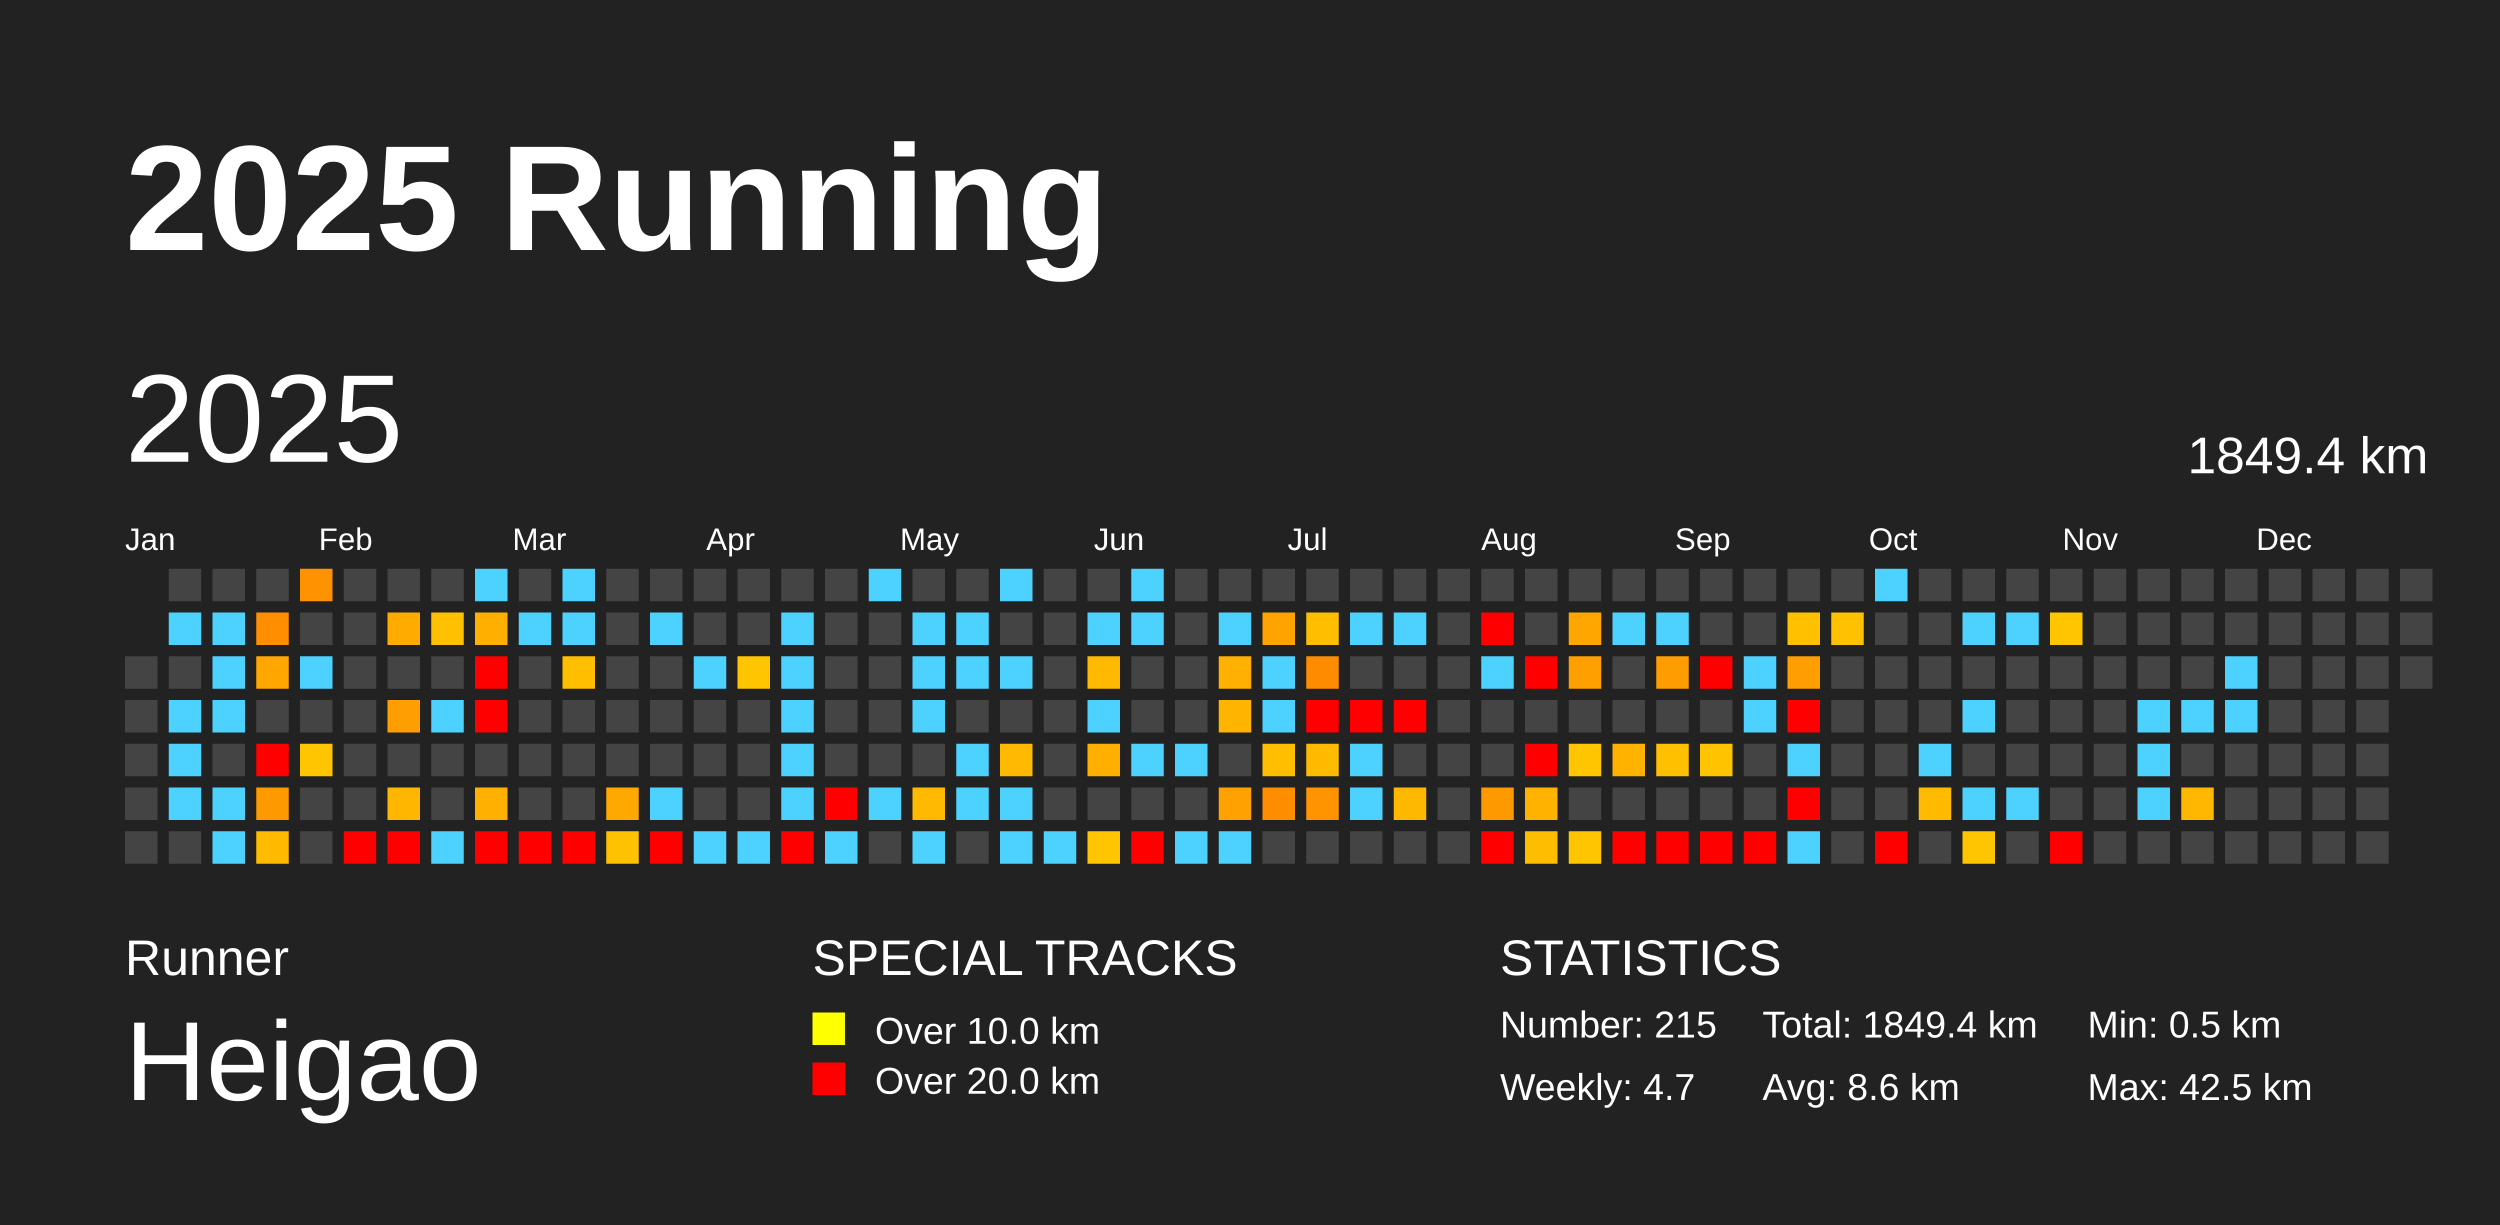
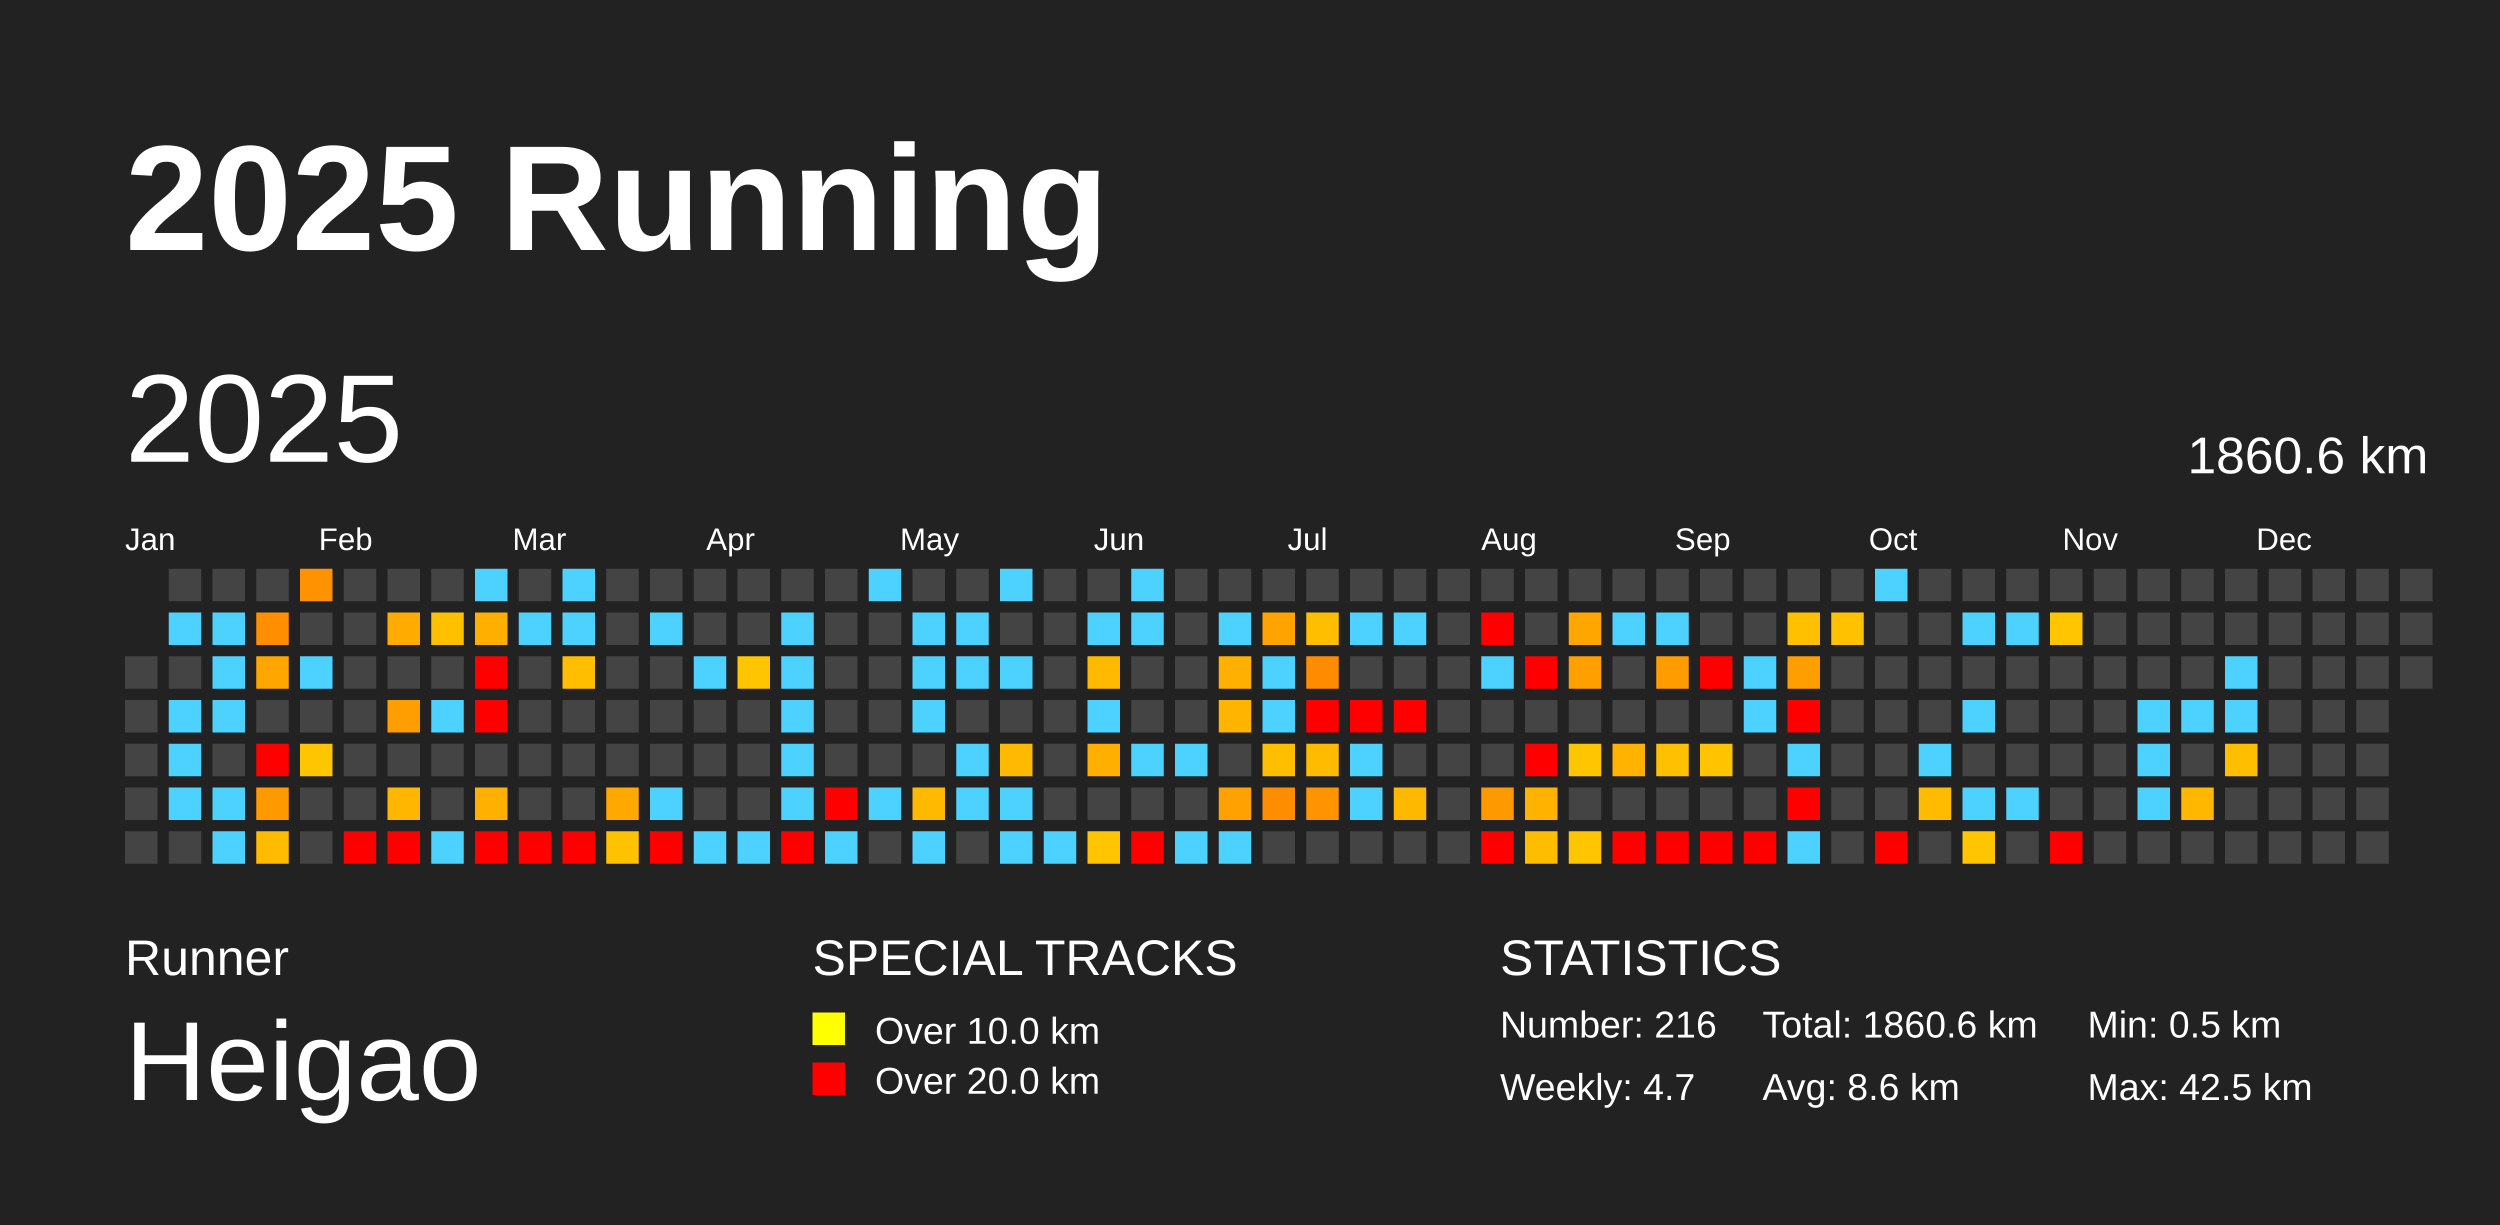
<svg xmlns="http://www.w3.org/2000/svg" baseProfile="full" height="98mm" version="1.1" viewBox="0,0,200,98" width="200mm">
  <defs />
  <rect fill="#222222" height="98" width="200" x="0" y="0" />
  <text fill="#FFFFFF" style="font-size:12px; font-family:Arial; font-weight:bold;" x="10" y="20">2025 Running</text>
  <text fill="#FFFFFF" style="font-size:4px; font-family:Arial" x="10" y="78">Runner</text>
  <text fill="#FFFFFF" style="font-size:9px; font-family:Arial" x="10" y="88">Heigao</text>
  <text fill="#FFFFFF" style="font-size:4px; font-family:Arial" x="65" y="78">SPECIAL TRACKS</text>
  <rect fill="yellow" height="2.6" width="2.6" x="65" y="81" />
  <text fill="#FFFFFF" style="font-size:3px; font-family:Arial" x="70" y="83.5">Over 10.0 km</text>
  <rect fill="red" height="2.6" width="2.6" x="65" y="85" />
  <text fill="#FFFFFF" style="font-size:3px; font-family:Arial" x="70" y="87.5">Over 20.0 km</text>
  <text fill="#FFFFFF" style="font-size:4px; font-family:Arial" x="120" y="78">STATISTICS</text>
-   <text fill="#FFFFFF" style="font-size:3px; font-family:Arial" x="120" y="83">Number: 215</text>
+   <text fill="#FFFFFF" style="font-size:3px; font-family:Arial" x="120" y="83">Number: 216</text>
  <text fill="#FFFFFF" style="font-size:3px; font-family:Arial" x="120" y="88">Weekly: 4.7</text>
-   <text fill="#FFFFFF" style="font-size:3px; font-family:Arial" x="141" y="83">Total: 1849.4 km</text>
+   <text fill="#FFFFFF" style="font-size:3px; font-family:Arial" x="141" y="83">Total: 1860.6 km</text>
  <text fill="#FFFFFF" style="font-size:3px; font-family:Arial" x="141" y="88">Avg: 8.6 km</text>
  <text fill="#FFFFFF" style="font-size:3px; font-family:Arial" x="167" y="83">Min: 0.5 km</text>
  <text fill="#FFFFFF" style="font-size:3px; font-family:Arial" x="167" y="88">Max: 42.5 km</text>
  <text dominant-baseline="hanging" fill="#FFFFFF" style="font-size:10.0px; font-family:Arial;" x="10" y="30">2025</text>
-   <text dominant-baseline="hanging" fill="#FFFFFF" style="font-size:4.125px; font-family:Arial;" x="175" y="35">1849.4 km</text>
+   <text dominant-baseline="hanging" fill="#FFFFFF" style="font-size:4.125px; font-family:Arial;" x="175" y="35">1860.6 km</text>
  <text fill="#FFFFFF" style="font-size:2.5px; font-family:Arial" x="10.0" y="44">Jan</text>
  <text fill="#FFFFFF" style="font-size:2.5px; font-family:Arial" x="25.5" y="44">Feb</text>
  <text fill="#FFFFFF" style="font-size:2.5px; font-family:Arial" x="41.0" y="44">Mar</text>
  <text fill="#FFFFFF" style="font-size:2.5px; font-family:Arial" x="56.5" y="44">Apr</text>
  <text fill="#FFFFFF" style="font-size:2.5px; font-family:Arial" x="72.0" y="44">May</text>
  <text fill="#FFFFFF" style="font-size:2.5px; font-family:Arial" x="87.5" y="44">Jun</text>
  <text fill="#FFFFFF" style="font-size:2.5px; font-family:Arial" x="103.0" y="44">Jul</text>
  <text fill="#FFFFFF" style="font-size:2.5px; font-family:Arial" x="118.5" y="44">Aug</text>
  <text fill="#FFFFFF" style="font-size:2.5px; font-family:Arial" x="134.0" y="44">Sep</text>
  <text fill="#FFFFFF" style="font-size:2.5px; font-family:Arial" x="149.5" y="44">Oct</text>
  <text fill="#FFFFFF" style="font-size:2.5px; font-family:Arial" x="165.0" y="44">Nov</text>
  <text fill="#FFFFFF" style="font-size:2.5px; font-family:Arial" x="180.5" y="44">Dec</text>
  <rect fill="#444444" height="2.6" width="2.6" x="10.0" y="52.5" />
  <rect fill="#444444" height="2.6" width="2.6" x="10.0" y="56.0" />
  <rect fill="#444444" height="2.6" width="2.6" x="10.0" y="59.5" />
  <rect fill="#444444" height="2.6" width="2.6" x="10.0" y="63.0" />
  <rect fill="#444444" height="2.6" width="2.6" x="10.0" y="66.5" />
  <rect fill="#444444" height="2.6" width="2.6" x="13.5" y="45.5" />
  <rect fill="#4dd2ff" height="2.6" width="2.6" x="13.5" y="49.0" />
  <rect fill="#444444" height="2.6" width="2.6" x="13.5" y="52.5" />
  <rect fill="#4dd2ff" height="2.6" width="2.6" x="13.5" y="56.0" />
  <rect fill="#4dd2ff" height="2.6" width="2.6" x="13.5" y="59.5" />
  <rect fill="#4dd2ff" height="2.6" width="2.6" x="13.5" y="63.0" />
  <rect fill="#444444" height="2.6" width="2.6" x="13.5" y="66.5" />
  <rect fill="#444444" height="2.6" width="2.6" x="17.0" y="45.5" />
  <rect fill="#4dd2ff" height="2.6" width="2.6" x="17.0" y="49.0" />
  <rect fill="#4dd2ff" height="2.6" width="2.6" x="17.0" y="52.5" />
  <rect fill="#4dd2ff" height="2.6" width="2.6" x="17.0" y="56.0" />
  <rect fill="#444444" height="2.6" width="2.6" x="17.0" y="59.5" />
  <rect fill="#4dd2ff" height="2.6" width="2.6" x="17.0" y="63.0" />
  <rect fill="#4dd2ff" height="2.6" width="2.6" x="17.0" y="66.5" />
  <rect fill="#444444" height="2.6" width="2.6" x="20.5" y="45.5" />
  <rect fill="#ff8e00" height="2.6" width="2.6" x="20.5" y="49.0" />
  <rect fill="#ffa600" height="2.6" width="2.6" x="20.5" y="52.5" />
  <rect fill="#444444" height="2.6" width="2.6" x="20.5" y="56.0" />
  <rect fill="red" height="2.6" width="2.6" x="20.5" y="59.5" />
  <rect fill="#ff9900" height="2.6" width="2.6" x="20.5" y="63.0" />
  <rect fill="#ffbb00" height="2.6" width="2.6" x="20.5" y="66.5" />
  <rect fill="#ff9200" height="2.6" width="2.6" x="24.0" y="45.5" />
  <rect fill="#444444" height="2.6" width="2.6" x="24.0" y="49.0" />
  <rect fill="#4dd2ff" height="2.6" width="2.6" x="24.0" y="52.5" />
  <rect fill="#444444" height="2.6" width="2.6" x="24.0" y="56.0" />
  <rect fill="#ffc500" height="2.6" width="2.6" x="24.0" y="59.5" />
  <rect fill="#444444" height="2.6" width="2.6" x="24.0" y="63.0" />
  <rect fill="#444444" height="2.6" width="2.6" x="24.0" y="66.5" />
  <rect fill="#444444" height="2.6" width="2.6" x="27.5" y="45.5" />
  <rect fill="#444444" height="2.6" width="2.6" x="27.5" y="49.0" />
  <rect fill="#444444" height="2.6" width="2.6" x="27.5" y="52.5" />
  <rect fill="#444444" height="2.6" width="2.6" x="27.5" y="56.0" />
  <rect fill="#444444" height="2.6" width="2.6" x="27.5" y="59.5" />
  <rect fill="#444444" height="2.6" width="2.6" x="27.5" y="63.0" />
  <rect fill="red" height="2.6" width="2.6" x="27.5" y="66.5" />
  <rect fill="#444444" height="2.6" width="2.6" x="31.0" y="45.5" />
  <rect fill="#ffab00" height="2.6" width="2.6" x="31.0" y="49.0" />
  <rect fill="#444444" height="2.6" width="2.6" x="31.0" y="52.5" />
  <rect fill="#ff9e00" height="2.6" width="2.6" x="31.0" y="56.0" />
  <rect fill="#444444" height="2.6" width="2.6" x="31.0" y="59.5" />
  <rect fill="#ffb600" height="2.6" width="2.6" x="31.0" y="63.0" />
  <rect fill="red" height="2.6" width="2.6" x="31.0" y="66.5" />
  <rect fill="#444444" height="2.6" width="2.6" x="34.5" y="45.5" />
  <rect fill="#ffc000" height="2.6" width="2.6" x="34.5" y="49.0" />
  <rect fill="#444444" height="2.6" width="2.6" x="34.5" y="52.5" />
  <rect fill="#4dd2ff" height="2.6" width="2.6" x="34.5" y="56.0" />
  <rect fill="#444444" height="2.6" width="2.6" x="34.5" y="59.5" />
  <rect fill="#444444" height="2.6" width="2.6" x="34.5" y="63.0" />
  <rect fill="#4dd2ff" height="2.6" width="2.6" x="34.5" y="66.5" />
  <rect fill="#4dd2ff" height="2.6" width="2.6" x="38.0" y="45.5" />
  <rect fill="#ffaf00" height="2.6" width="2.6" x="38.0" y="49.0" />
  <rect fill="red" height="2.6" width="2.6" x="38.0" y="52.5" />
  <rect fill="red" height="2.6" width="2.6" x="38.0" y="56.0" />
  <rect fill="#444444" height="2.6" width="2.6" x="38.0" y="59.5" />
  <rect fill="#ffb000" height="2.6" width="2.6" x="38.0" y="63.0" />
  <rect fill="red" height="2.6" width="2.6" x="38.0" y="66.5" />
  <rect fill="#444444" height="2.6" width="2.6" x="41.5" y="45.5" />
  <rect fill="#4dd2ff" height="2.6" width="2.6" x="41.5" y="49.0" />
  <rect fill="#444444" height="2.6" width="2.6" x="41.5" y="52.5" />
  <rect fill="#444444" height="2.6" width="2.6" x="41.5" y="56.0" />
  <rect fill="#444444" height="2.6" width="2.6" x="41.5" y="59.5" />
  <rect fill="#444444" height="2.6" width="2.6" x="41.5" y="63.0" />
  <rect fill="red" height="2.6" width="2.6" x="41.5" y="66.5" />
  <rect fill="#4dd2ff" height="2.6" width="2.6" x="45.0" y="45.5" />
  <rect fill="#4dd2ff" height="2.6" width="2.6" x="45.0" y="49.0" />
  <rect fill="#ffbf00" height="2.6" width="2.6" x="45.0" y="52.5" />
  <rect fill="#444444" height="2.6" width="2.6" x="45.0" y="56.0" />
  <rect fill="#444444" height="2.6" width="2.6" x="45.0" y="59.5" />
  <rect fill="#444444" height="2.6" width="2.6" x="45.0" y="63.0" />
  <rect fill="red" height="2.6" width="2.6" x="45.0" y="66.5" />
  <rect fill="#444444" height="2.6" width="2.6" x="48.5" y="45.5" />
  <rect fill="#444444" height="2.6" width="2.6" x="48.5" y="49.0" />
  <rect fill="#444444" height="2.6" width="2.6" x="48.5" y="52.5" />
  <rect fill="#444444" height="2.6" width="2.6" x="48.5" y="56.0" />
  <rect fill="#444444" height="2.6" width="2.6" x="48.5" y="59.5" />
  <rect fill="#ffa800" height="2.6" width="2.6" x="48.5" y="63.0" />
  <rect fill="#ffc200" height="2.6" width="2.6" x="48.5" y="66.5" />
  <rect fill="#444444" height="2.6" width="2.6" x="52.0" y="45.5" />
  <rect fill="#4dd2ff" height="2.6" width="2.6" x="52.0" y="49.0" />
  <rect fill="#444444" height="2.6" width="2.6" x="52.0" y="52.5" />
  <rect fill="#444444" height="2.6" width="2.6" x="52.0" y="56.0" />
  <rect fill="#444444" height="2.6" width="2.6" x="52.0" y="59.5" />
  <rect fill="#4dd2ff" height="2.6" width="2.6" x="52.0" y="63.0" />
  <rect fill="red" height="2.6" width="2.6" x="52.0" y="66.5" />
  <rect fill="#444444" height="2.6" width="2.6" x="55.5" y="45.5" />
  <rect fill="#444444" height="2.6" width="2.6" x="55.5" y="49.0" />
  <rect fill="#4dd2ff" height="2.6" width="2.6" x="55.5" y="52.5" />
  <rect fill="#444444" height="2.6" width="2.6" x="55.5" y="56.0" />
  <rect fill="#444444" height="2.6" width="2.6" x="55.5" y="59.5" />
  <rect fill="#444444" height="2.6" width="2.6" x="55.5" y="63.0" />
  <rect fill="#4dd2ff" height="2.6" width="2.6" x="55.5" y="66.5" />
  <rect fill="#444444" height="2.6" width="2.6" x="59.0" y="45.5" />
  <rect fill="#444444" height="2.6" width="2.6" x="59.0" y="49.0" />
  <rect fill="#ffc500" height="2.6" width="2.6" x="59.0" y="52.5" />
  <rect fill="#444444" height="2.6" width="2.6" x="59.0" y="56.0" />
  <rect fill="#444444" height="2.6" width="2.6" x="59.0" y="59.5" />
  <rect fill="#444444" height="2.6" width="2.6" x="59.0" y="63.0" />
  <rect fill="#4dd2ff" height="2.6" width="2.6" x="59.0" y="66.5" />
  <rect fill="#444444" height="2.6" width="2.6" x="62.5" y="45.5" />
  <rect fill="#4dd2ff" height="2.6" width="2.6" x="62.5" y="49.0" />
  <rect fill="#4dd2ff" height="2.6" width="2.6" x="62.5" y="52.5" />
  <rect fill="#4dd2ff" height="2.6" width="2.6" x="62.5" y="56.0" />
  <rect fill="#4dd2ff" height="2.6" width="2.6" x="62.5" y="59.5" />
  <rect fill="#4dd2ff" height="2.6" width="2.6" x="62.5" y="63.0" />
  <rect fill="red" height="2.6" width="2.6" x="62.5" y="66.5" />
  <rect fill="#444444" height="2.6" width="2.6" x="66.0" y="45.5" />
  <rect fill="#444444" height="2.6" width="2.6" x="66.0" y="49.0" />
  <rect fill="#444444" height="2.6" width="2.6" x="66.0" y="52.5" />
  <rect fill="#444444" height="2.6" width="2.6" x="66.0" y="56.0" />
  <rect fill="#444444" height="2.6" width="2.6" x="66.0" y="59.5" />
  <rect fill="red" height="2.6" width="2.6" x="66.0" y="63.0" />
  <rect fill="#4dd2ff" height="2.6" width="2.6" x="66.0" y="66.5" />
  <rect fill="#4dd2ff" height="2.6" width="2.6" x="69.5" y="45.5" />
  <rect fill="#444444" height="2.6" width="2.6" x="69.5" y="49.0" />
  <rect fill="#444444" height="2.6" width="2.6" x="69.5" y="52.5" />
  <rect fill="#444444" height="2.6" width="2.6" x="69.5" y="56.0" />
  <rect fill="#444444" height="2.6" width="2.6" x="69.5" y="59.5" />
  <rect fill="#4dd2ff" height="2.6" width="2.6" x="69.5" y="63.0" />
  <rect fill="#444444" height="2.6" width="2.6" x="69.5" y="66.5" />
  <rect fill="#444444" height="2.6" width="2.6" x="73.0" y="45.5" />
  <rect fill="#4dd2ff" height="2.6" width="2.6" x="73.0" y="49.0" />
  <rect fill="#4dd2ff" height="2.6" width="2.6" x="73.0" y="52.5" />
  <rect fill="#4dd2ff" height="2.6" width="2.6" x="73.0" y="56.0" />
  <rect fill="#444444" height="2.6" width="2.6" x="73.0" y="59.5" />
  <rect fill="#ffba00" height="2.6" width="2.6" x="73.0" y="63.0" />
  <rect fill="#4dd2ff" height="2.6" width="2.6" x="73.0" y="66.5" />
  <rect fill="#444444" height="2.6" width="2.6" x="76.5" y="45.5" />
  <rect fill="#4dd2ff" height="2.6" width="2.6" x="76.5" y="49.0" />
  <rect fill="#4dd2ff" height="2.6" width="2.6" x="76.5" y="52.5" />
  <rect fill="#444444" height="2.6" width="2.6" x="76.5" y="56.0" />
  <rect fill="#4dd2ff" height="2.6" width="2.6" x="76.5" y="59.5" />
  <rect fill="#4dd2ff" height="2.6" width="2.6" x="76.5" y="63.0" />
  <rect fill="#444444" height="2.6" width="2.6" x="76.5" y="66.5" />
  <rect fill="#4dd2ff" height="2.6" width="2.6" x="80.0" y="45.5" />
  <rect fill="#444444" height="2.6" width="2.6" x="80.0" y="49.0" />
  <rect fill="#4dd2ff" height="2.6" width="2.6" x="80.0" y="52.5" />
  <rect fill="#444444" height="2.6" width="2.6" x="80.0" y="56.0" />
  <rect fill="#ffba00" height="2.6" width="2.6" x="80.0" y="59.5" />
  <rect fill="#4dd2ff" height="2.6" width="2.6" x="80.0" y="63.0" />
  <rect fill="#4dd2ff" height="2.6" width="2.6" x="80.0" y="66.5" />
  <rect fill="#444444" height="2.6" width="2.6" x="83.5" y="45.5" />
  <rect fill="#444444" height="2.6" width="2.6" x="83.5" y="49.0" />
  <rect fill="#444444" height="2.6" width="2.6" x="83.5" y="52.5" />
  <rect fill="#444444" height="2.6" width="2.6" x="83.5" y="56.0" />
  <rect fill="#444444" height="2.6" width="2.6" x="83.5" y="59.5" />
  <rect fill="#444444" height="2.6" width="2.6" x="83.5" y="63.0" />
  <rect fill="#4dd2ff" height="2.6" width="2.6" x="83.5" y="66.5" />
  <rect fill="#444444" height="2.6" width="2.6" x="87.0" y="45.5" />
  <rect fill="#4dd2ff" height="2.6" width="2.6" x="87.0" y="49.0" />
  <rect fill="#ffba00" height="2.6" width="2.6" x="87.0" y="52.5" />
  <rect fill="#4dd2ff" height="2.6" width="2.6" x="87.0" y="56.0" />
  <rect fill="#ffaf00" height="2.6" width="2.6" x="87.0" y="59.5" />
  <rect fill="#444444" height="2.6" width="2.6" x="87.0" y="63.0" />
  <rect fill="#ffc600" height="2.6" width="2.6" x="87.0" y="66.5" />
  <rect fill="#4dd2ff" height="2.6" width="2.6" x="90.5" y="45.5" />
  <rect fill="#4dd2ff" height="2.6" width="2.6" x="90.5" y="49.0" />
  <rect fill="#444444" height="2.6" width="2.6" x="90.5" y="52.5" />
  <rect fill="#444444" height="2.6" width="2.6" x="90.5" y="56.0" />
  <rect fill="#4dd2ff" height="2.6" width="2.6" x="90.5" y="59.5" />
  <rect fill="#444444" height="2.6" width="2.6" x="90.5" y="63.0" />
  <rect fill="red" height="2.6" width="2.6" x="90.5" y="66.5" />
  <rect fill="#444444" height="2.6" width="2.6" x="94.0" y="45.5" />
  <rect fill="#444444" height="2.6" width="2.6" x="94.0" y="49.0" />
  <rect fill="#444444" height="2.6" width="2.6" x="94.0" y="52.5" />
  <rect fill="#444444" height="2.6" width="2.6" x="94.0" y="56.0" />
  <rect fill="#4dd2ff" height="2.6" width="2.6" x="94.0" y="59.5" />
  <rect fill="#444444" height="2.6" width="2.6" x="94.0" y="63.0" />
  <rect fill="#4dd2ff" height="2.6" width="2.6" x="94.0" y="66.5" />
  <rect fill="#444444" height="2.6" width="2.6" x="97.5" y="45.5" />
  <rect fill="#4dd2ff" height="2.6" width="2.6" x="97.5" y="49.0" />
  <rect fill="#ffb000" height="2.6" width="2.6" x="97.5" y="52.5" />
  <rect fill="#ffb400" height="2.6" width="2.6" x="97.5" y="56.0" />
  <rect fill="#444444" height="2.6" width="2.6" x="97.5" y="59.5" />
  <rect fill="#ffa100" height="2.6" width="2.6" x="97.5" y="63.0" />
  <rect fill="#4dd2ff" height="2.6" width="2.6" x="97.5" y="66.5" />
  <rect fill="#444444" height="2.6" width="2.6" x="101.0" y="45.5" />
  <rect fill="#ffa300" height="2.6" width="2.6" x="101.0" y="49.0" />
  <rect fill="#4dd2ff" height="2.6" width="2.6" x="101.0" y="52.5" />
  <rect fill="#4dd2ff" height="2.6" width="2.6" x="101.0" y="56.0" />
  <rect fill="#ffbf00" height="2.6" width="2.6" x="101.0" y="59.5" />
  <rect fill="#ff8d00" height="2.6" width="2.6" x="101.0" y="63.0" />
  <rect fill="#444444" height="2.6" width="2.6" x="101.0" y="66.5" />
  <rect fill="#444444" height="2.6" width="2.6" x="104.5" y="45.5" />
  <rect fill="#ffbe00" height="2.6" width="2.6" x="104.5" y="49.0" />
  <rect fill="#ff8b00" height="2.6" width="2.6" x="104.5" y="52.5" />
  <rect fill="red" height="2.6" width="2.6" x="104.5" y="56.0" />
  <rect fill="#ffbb00" height="2.6" width="2.6" x="104.5" y="59.5" />
  <rect fill="#ff9300" height="2.6" width="2.6" x="104.5" y="63.0" />
  <rect fill="#444444" height="2.6" width="2.6" x="104.5" y="66.5" />
  <rect fill="#444444" height="2.6" width="2.6" x="108.0" y="45.5" />
  <rect fill="#4dd2ff" height="2.6" width="2.6" x="108.0" y="49.0" />
  <rect fill="#444444" height="2.6" width="2.6" x="108.0" y="52.5" />
  <rect fill="red" height="2.6" width="2.6" x="108.0" y="56.0" />
  <rect fill="#4dd2ff" height="2.6" width="2.6" x="108.0" y="59.5" />
  <rect fill="#4dd2ff" height="2.6" width="2.6" x="108.0" y="63.0" />
  <rect fill="#444444" height="2.6" width="2.6" x="108.0" y="66.5" />
  <rect fill="#444444" height="2.6" width="2.6" x="111.5" y="45.5" />
  <rect fill="#4dd2ff" height="2.6" width="2.6" x="111.5" y="49.0" />
  <rect fill="#444444" height="2.6" width="2.6" x="111.5" y="52.5" />
  <rect fill="red" height="2.6" width="2.6" x="111.5" y="56.0" />
  <rect fill="#444444" height="2.6" width="2.6" x="111.5" y="59.5" />
  <rect fill="#ffb800" height="2.6" width="2.6" x="111.5" y="63.0" />
  <rect fill="#444444" height="2.6" width="2.6" x="111.5" y="66.5" />
  <rect fill="#444444" height="2.6" width="2.6" x="115.0" y="45.5" />
  <rect fill="#444444" height="2.6" width="2.6" x="115.0" y="49.0" />
  <rect fill="#444444" height="2.6" width="2.6" x="115.0" y="52.5" />
  <rect fill="#444444" height="2.6" width="2.6" x="115.0" y="56.0" />
  <rect fill="#444444" height="2.6" width="2.6" x="115.0" y="59.5" />
  <rect fill="#444444" height="2.6" width="2.6" x="115.0" y="63.0" />
  <rect fill="#444444" height="2.6" width="2.6" x="115.0" y="66.5" />
  <rect fill="#444444" height="2.6" width="2.6" x="118.5" y="45.5" />
  <rect fill="red" height="2.6" width="2.6" x="118.5" y="49.0" />
  <rect fill="#4dd2ff" height="2.6" width="2.6" x="118.5" y="52.5" />
  <rect fill="#444444" height="2.6" width="2.6" x="118.5" y="56.0" />
  <rect fill="#444444" height="2.6" width="2.6" x="118.5" y="59.5" />
  <rect fill="#ff9900" height="2.6" width="2.6" x="118.5" y="63.0" />
  <rect fill="red" height="2.6" width="2.6" x="118.5" y="66.5" />
  <rect fill="#444444" height="2.6" width="2.6" x="122.0" y="45.5" />
  <rect fill="#444444" height="2.6" width="2.6" x="122.0" y="49.0" />
  <rect fill="red" height="2.6" width="2.6" x="122.0" y="52.5" />
  <rect fill="#444444" height="2.6" width="2.6" x="122.0" y="56.0" />
  <rect fill="red" height="2.6" width="2.6" x="122.0" y="59.5" />
  <rect fill="#ffb200" height="2.6" width="2.6" x="122.0" y="63.0" />
  <rect fill="#ffbd00" height="2.6" width="2.6" x="122.0" y="66.5" />
  <rect fill="#444444" height="2.6" width="2.6" x="125.5" y="45.5" />
  <rect fill="#ffa600" height="2.6" width="2.6" x="125.5" y="49.0" />
  <rect fill="#ffa000" height="2.6" width="2.6" x="125.5" y="52.5" />
  <rect fill="#444444" height="2.6" width="2.6" x="125.5" y="56.0" />
  <rect fill="#ffc600" height="2.6" width="2.6" x="125.5" y="59.5" />
  <rect fill="#444444" height="2.6" width="2.6" x="125.5" y="63.0" />
  <rect fill="#ffc600" height="2.6" width="2.6" x="125.5" y="66.5" />
  <rect fill="#444444" height="2.6" width="2.6" x="129.0" y="45.5" />
  <rect fill="#4dd2ff" height="2.6" width="2.6" x="129.0" y="49.0" />
  <rect fill="#444444" height="2.6" width="2.6" x="129.0" y="52.5" />
  <rect fill="#444444" height="2.6" width="2.6" x="129.0" y="56.0" />
  <rect fill="#ffb200" height="2.6" width="2.6" x="129.0" y="59.5" />
  <rect fill="#444444" height="2.6" width="2.6" x="129.0" y="63.0" />
  <rect fill="red" height="2.6" width="2.6" x="129.0" y="66.5" />
  <rect fill="#444444" height="2.6" width="2.6" x="132.5" y="45.5" />
  <rect fill="#4dd2ff" height="2.6" width="2.6" x="132.5" y="49.0" />
  <rect fill="#ff9d00" height="2.6" width="2.6" x="132.5" y="52.5" />
  <rect fill="#444444" height="2.6" width="2.6" x="132.5" y="56.0" />
  <rect fill="#ffc000" height="2.6" width="2.6" x="132.5" y="59.5" />
  <rect fill="#444444" height="2.6" width="2.6" x="132.5" y="63.0" />
  <rect fill="red" height="2.6" width="2.6" x="132.5" y="66.5" />
  <rect fill="#444444" height="2.6" width="2.6" x="136.0" y="45.5" />
  <rect fill="#444444" height="2.6" width="2.6" x="136.0" y="49.0" />
  <rect fill="red" height="2.6" width="2.6" x="136.0" y="52.5" />
  <rect fill="#444444" height="2.6" width="2.6" x="136.0" y="56.0" />
  <rect fill="#ffc300" height="2.6" width="2.6" x="136.0" y="59.5" />
  <rect fill="#444444" height="2.6" width="2.6" x="136.0" y="63.0" />
  <rect fill="red" height="2.6" width="2.6" x="136.0" y="66.5" />
  <rect fill="#444444" height="2.6" width="2.6" x="139.5" y="45.5" />
  <rect fill="#444444" height="2.6" width="2.6" x="139.5" y="49.0" />
  <rect fill="#4dd2ff" height="2.6" width="2.6" x="139.5" y="52.5" />
  <rect fill="#4dd2ff" height="2.6" width="2.6" x="139.5" y="56.0" />
  <rect fill="#444444" height="2.6" width="2.6" x="139.5" y="59.5" />
  <rect fill="#444444" height="2.6" width="2.6" x="139.5" y="63.0" />
  <rect fill="red" height="2.6" width="2.6" x="139.5" y="66.5" />
  <rect fill="#444444" height="2.6" width="2.6" x="143.0" y="45.5" />
  <rect fill="#ffc000" height="2.6" width="2.6" x="143.0" y="49.0" />
  <rect fill="#ff9e00" height="2.6" width="2.6" x="143.0" y="52.5" />
  <rect fill="red" height="2.6" width="2.6" x="143.0" y="56.0" />
  <rect fill="#4dd2ff" height="2.6" width="2.6" x="143.0" y="59.5" />
  <rect fill="red" height="2.6" width="2.6" x="143.0" y="63.0" />
  <rect fill="#4dd2ff" height="2.6" width="2.6" x="143.0" y="66.5" />
  <rect fill="#444444" height="2.6" width="2.6" x="146.5" y="45.5" />
  <rect fill="#ffc100" height="2.6" width="2.6" x="146.5" y="49.0" />
  <rect fill="#444444" height="2.6" width="2.6" x="146.5" y="52.5" />
  <rect fill="#444444" height="2.6" width="2.6" x="146.5" y="56.0" />
  <rect fill="#444444" height="2.6" width="2.6" x="146.5" y="59.5" />
  <rect fill="#444444" height="2.6" width="2.6" x="146.5" y="63.0" />
  <rect fill="#444444" height="2.6" width="2.6" x="146.5" y="66.5" />
  <rect fill="#4dd2ff" height="2.6" width="2.6" x="150.0" y="45.5" />
  <rect fill="#444444" height="2.6" width="2.6" x="150.0" y="49.0" />
  <rect fill="#444444" height="2.6" width="2.6" x="150.0" y="52.5" />
  <rect fill="#444444" height="2.6" width="2.6" x="150.0" y="56.0" />
  <rect fill="#444444" height="2.6" width="2.6" x="150.0" y="59.5" />
  <rect fill="#444444" height="2.6" width="2.6" x="150.0" y="63.0" />
  <rect fill="red" height="2.6" width="2.6" x="150.0" y="66.5" />
  <rect fill="#444444" height="2.6" width="2.6" x="153.5" y="45.5" />
  <rect fill="#444444" height="2.6" width="2.6" x="153.5" y="49.0" />
  <rect fill="#444444" height="2.6" width="2.6" x="153.5" y="52.5" />
  <rect fill="#444444" height="2.6" width="2.6" x="153.5" y="56.0" />
  <rect fill="#4dd2ff" height="2.6" width="2.6" x="153.5" y="59.5" />
  <rect fill="#ffbb00" height="2.6" width="2.6" x="153.5" y="63.0" />
  <rect fill="#444444" height="2.6" width="2.6" x="153.5" y="66.5" />
  <rect fill="#444444" height="2.6" width="2.6" x="157.0" y="45.5" />
  <rect fill="#4dd2ff" height="2.6" width="2.6" x="157.0" y="49.0" />
  <rect fill="#444444" height="2.6" width="2.6" x="157.0" y="52.5" />
  <rect fill="#4dd2ff" height="2.6" width="2.6" x="157.0" y="56.0" />
  <rect fill="#444444" height="2.6" width="2.6" x="157.0" y="59.5" />
  <rect fill="#4dd2ff" height="2.6" width="2.6" x="157.0" y="63.0" />
  <rect fill="#ffc600" height="2.6" width="2.6" x="157.0" y="66.5" />
  <rect fill="#444444" height="2.6" width="2.6" x="160.5" y="45.5" />
  <rect fill="#4dd2ff" height="2.6" width="2.6" x="160.5" y="49.0" />
  <rect fill="#444444" height="2.6" width="2.6" x="160.5" y="52.5" />
  <rect fill="#444444" height="2.6" width="2.6" x="160.5" y="56.0" />
  <rect fill="#444444" height="2.6" width="2.6" x="160.5" y="59.5" />
  <rect fill="#4dd2ff" height="2.6" width="2.6" x="160.5" y="63.0" />
  <rect fill="#444444" height="2.6" width="2.6" x="160.5" y="66.5" />
  <rect fill="#444444" height="2.6" width="2.6" x="164.0" y="45.5" />
  <rect fill="#ffc600" height="2.6" width="2.6" x="164.0" y="49.0" />
  <rect fill="#444444" height="2.6" width="2.6" x="164.0" y="52.5" />
  <rect fill="#444444" height="2.6" width="2.6" x="164.0" y="56.0" />
  <rect fill="#444444" height="2.6" width="2.6" x="164.0" y="59.5" />
  <rect fill="#444444" height="2.6" width="2.6" x="164.0" y="63.0" />
  <rect fill="red" height="2.6" width="2.6" x="164.0" y="66.5" />
  <rect fill="#444444" height="2.6" width="2.6" x="167.5" y="45.5" />
  <rect fill="#444444" height="2.6" width="2.6" x="167.5" y="49.0" />
  <rect fill="#444444" height="2.6" width="2.6" x="167.5" y="52.5" />
  <rect fill="#444444" height="2.6" width="2.6" x="167.5" y="56.0" />
  <rect fill="#444444" height="2.6" width="2.6" x="167.5" y="59.5" />
  <rect fill="#444444" height="2.6" width="2.6" x="167.5" y="63.0" />
  <rect fill="#444444" height="2.6" width="2.6" x="167.5" y="66.5" />
  <rect fill="#444444" height="2.6" width="2.6" x="171.0" y="45.5" />
  <rect fill="#444444" height="2.6" width="2.6" x="171.0" y="49.0" />
  <rect fill="#444444" height="2.6" width="2.6" x="171.0" y="52.5" />
  <rect fill="#4dd2ff" height="2.6" width="2.6" x="171.0" y="56.0" />
  <rect fill="#4dd2ff" height="2.6" width="2.6" x="171.0" y="59.5" />
  <rect fill="#4dd2ff" height="2.6" width="2.6" x="171.0" y="63.0" />
  <rect fill="#444444" height="2.6" width="2.6" x="171.0" y="66.5" />
  <rect fill="#444444" height="2.6" width="2.6" x="174.5" y="45.5" />
  <rect fill="#444444" height="2.6" width="2.6" x="174.5" y="49.0" />
  <rect fill="#444444" height="2.6" width="2.6" x="174.5" y="52.5" />
  <rect fill="#4dd2ff" height="2.6" width="2.6" x="174.5" y="56.0" />
  <rect fill="#444444" height="2.6" width="2.6" x="174.5" y="59.5" />
  <rect fill="#ffb700" height="2.6" width="2.6" x="174.5" y="63.0" />
  <rect fill="#444444" height="2.6" width="2.6" x="174.5" y="66.5" />
  <rect fill="#444444" height="2.6" width="2.6" x="178.0" y="45.5" />
  <rect fill="#444444" height="2.6" width="2.6" x="178.0" y="49.0" />
  <rect fill="#4dd2ff" height="2.6" width="2.6" x="178.0" y="52.5" />
  <rect fill="#4dd2ff" height="2.6" width="2.6" x="178.0" y="56.0" />
-   <rect fill="#444444" height="2.6" width="2.6" x="178.0" y="59.5" />
+   <rect fill="#ffbf00" height="2.6" width="2.6" x="178.0" y="59.5" />
  <rect fill="#444444" height="2.6" width="2.6" x="178.0" y="63.0" />
  <rect fill="#444444" height="2.6" width="2.6" x="178.0" y="66.5" />
  <rect fill="#444444" height="2.6" width="2.6" x="181.5" y="45.5" />
  <rect fill="#444444" height="2.6" width="2.6" x="181.5" y="49.0" />
  <rect fill="#444444" height="2.6" width="2.6" x="181.5" y="52.5" />
  <rect fill="#444444" height="2.6" width="2.6" x="181.5" y="56.0" />
  <rect fill="#444444" height="2.6" width="2.6" x="181.5" y="59.5" />
  <rect fill="#444444" height="2.6" width="2.6" x="181.5" y="63.0" />
  <rect fill="#444444" height="2.6" width="2.6" x="181.5" y="66.5" />
  <rect fill="#444444" height="2.6" width="2.6" x="185.0" y="45.5" />
  <rect fill="#444444" height="2.6" width="2.6" x="185.0" y="49.0" />
  <rect fill="#444444" height="2.6" width="2.6" x="185.0" y="52.5" />
  <rect fill="#444444" height="2.6" width="2.6" x="185.0" y="56.0" />
  <rect fill="#444444" height="2.6" width="2.6" x="185.0" y="59.5" />
  <rect fill="#444444" height="2.6" width="2.6" x="185.0" y="63.0" />
  <rect fill="#444444" height="2.6" width="2.6" x="185.0" y="66.5" />
  <rect fill="#444444" height="2.6" width="2.6" x="188.5" y="45.5" />
  <rect fill="#444444" height="2.6" width="2.6" x="188.5" y="49.0" />
  <rect fill="#444444" height="2.6" width="2.6" x="188.5" y="52.5" />
  <rect fill="#444444" height="2.6" width="2.6" x="188.5" y="56.0" />
  <rect fill="#444444" height="2.6" width="2.6" x="188.5" y="59.5" />
  <rect fill="#444444" height="2.6" width="2.6" x="188.5" y="63.0" />
  <rect fill="#444444" height="2.6" width="2.6" x="188.5" y="66.5" />
  <rect fill="#444444" height="2.6" width="2.6" x="192.0" y="45.5" />
  <rect fill="#444444" height="2.6" width="2.6" x="192.0" y="49.0" />
  <rect fill="#444444" height="2.6" width="2.6" x="192.0" y="52.5" />
</svg>
